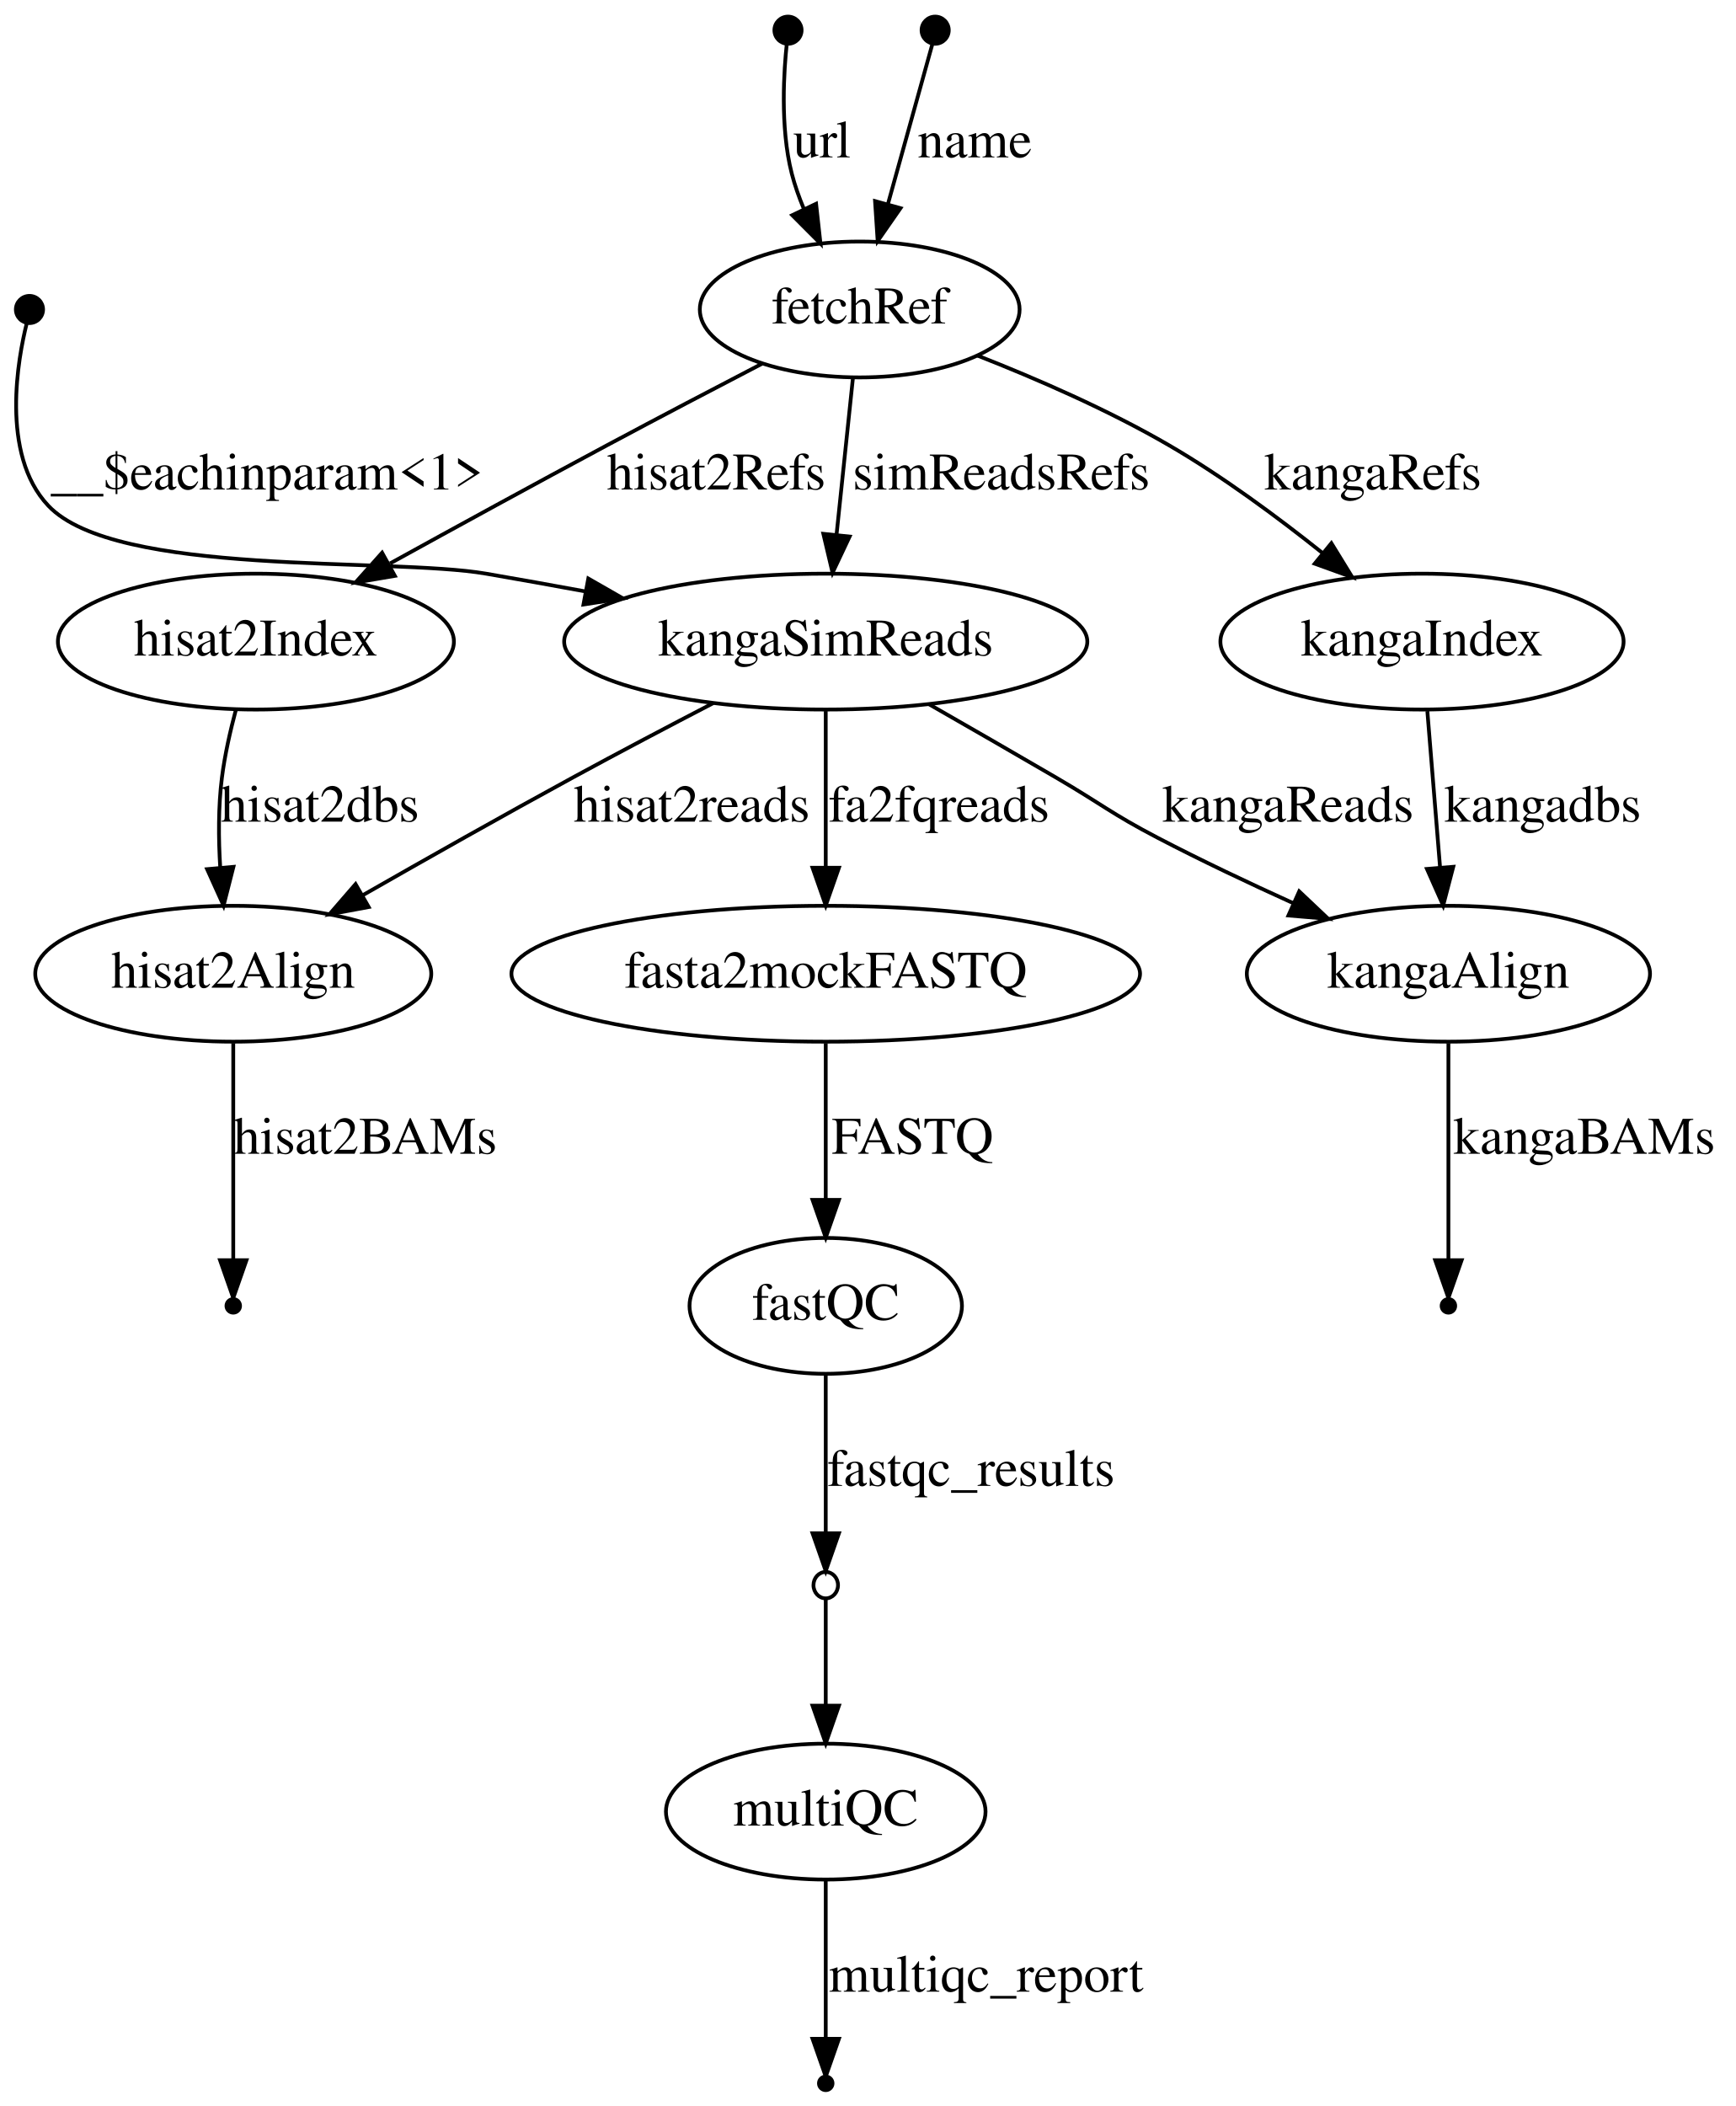
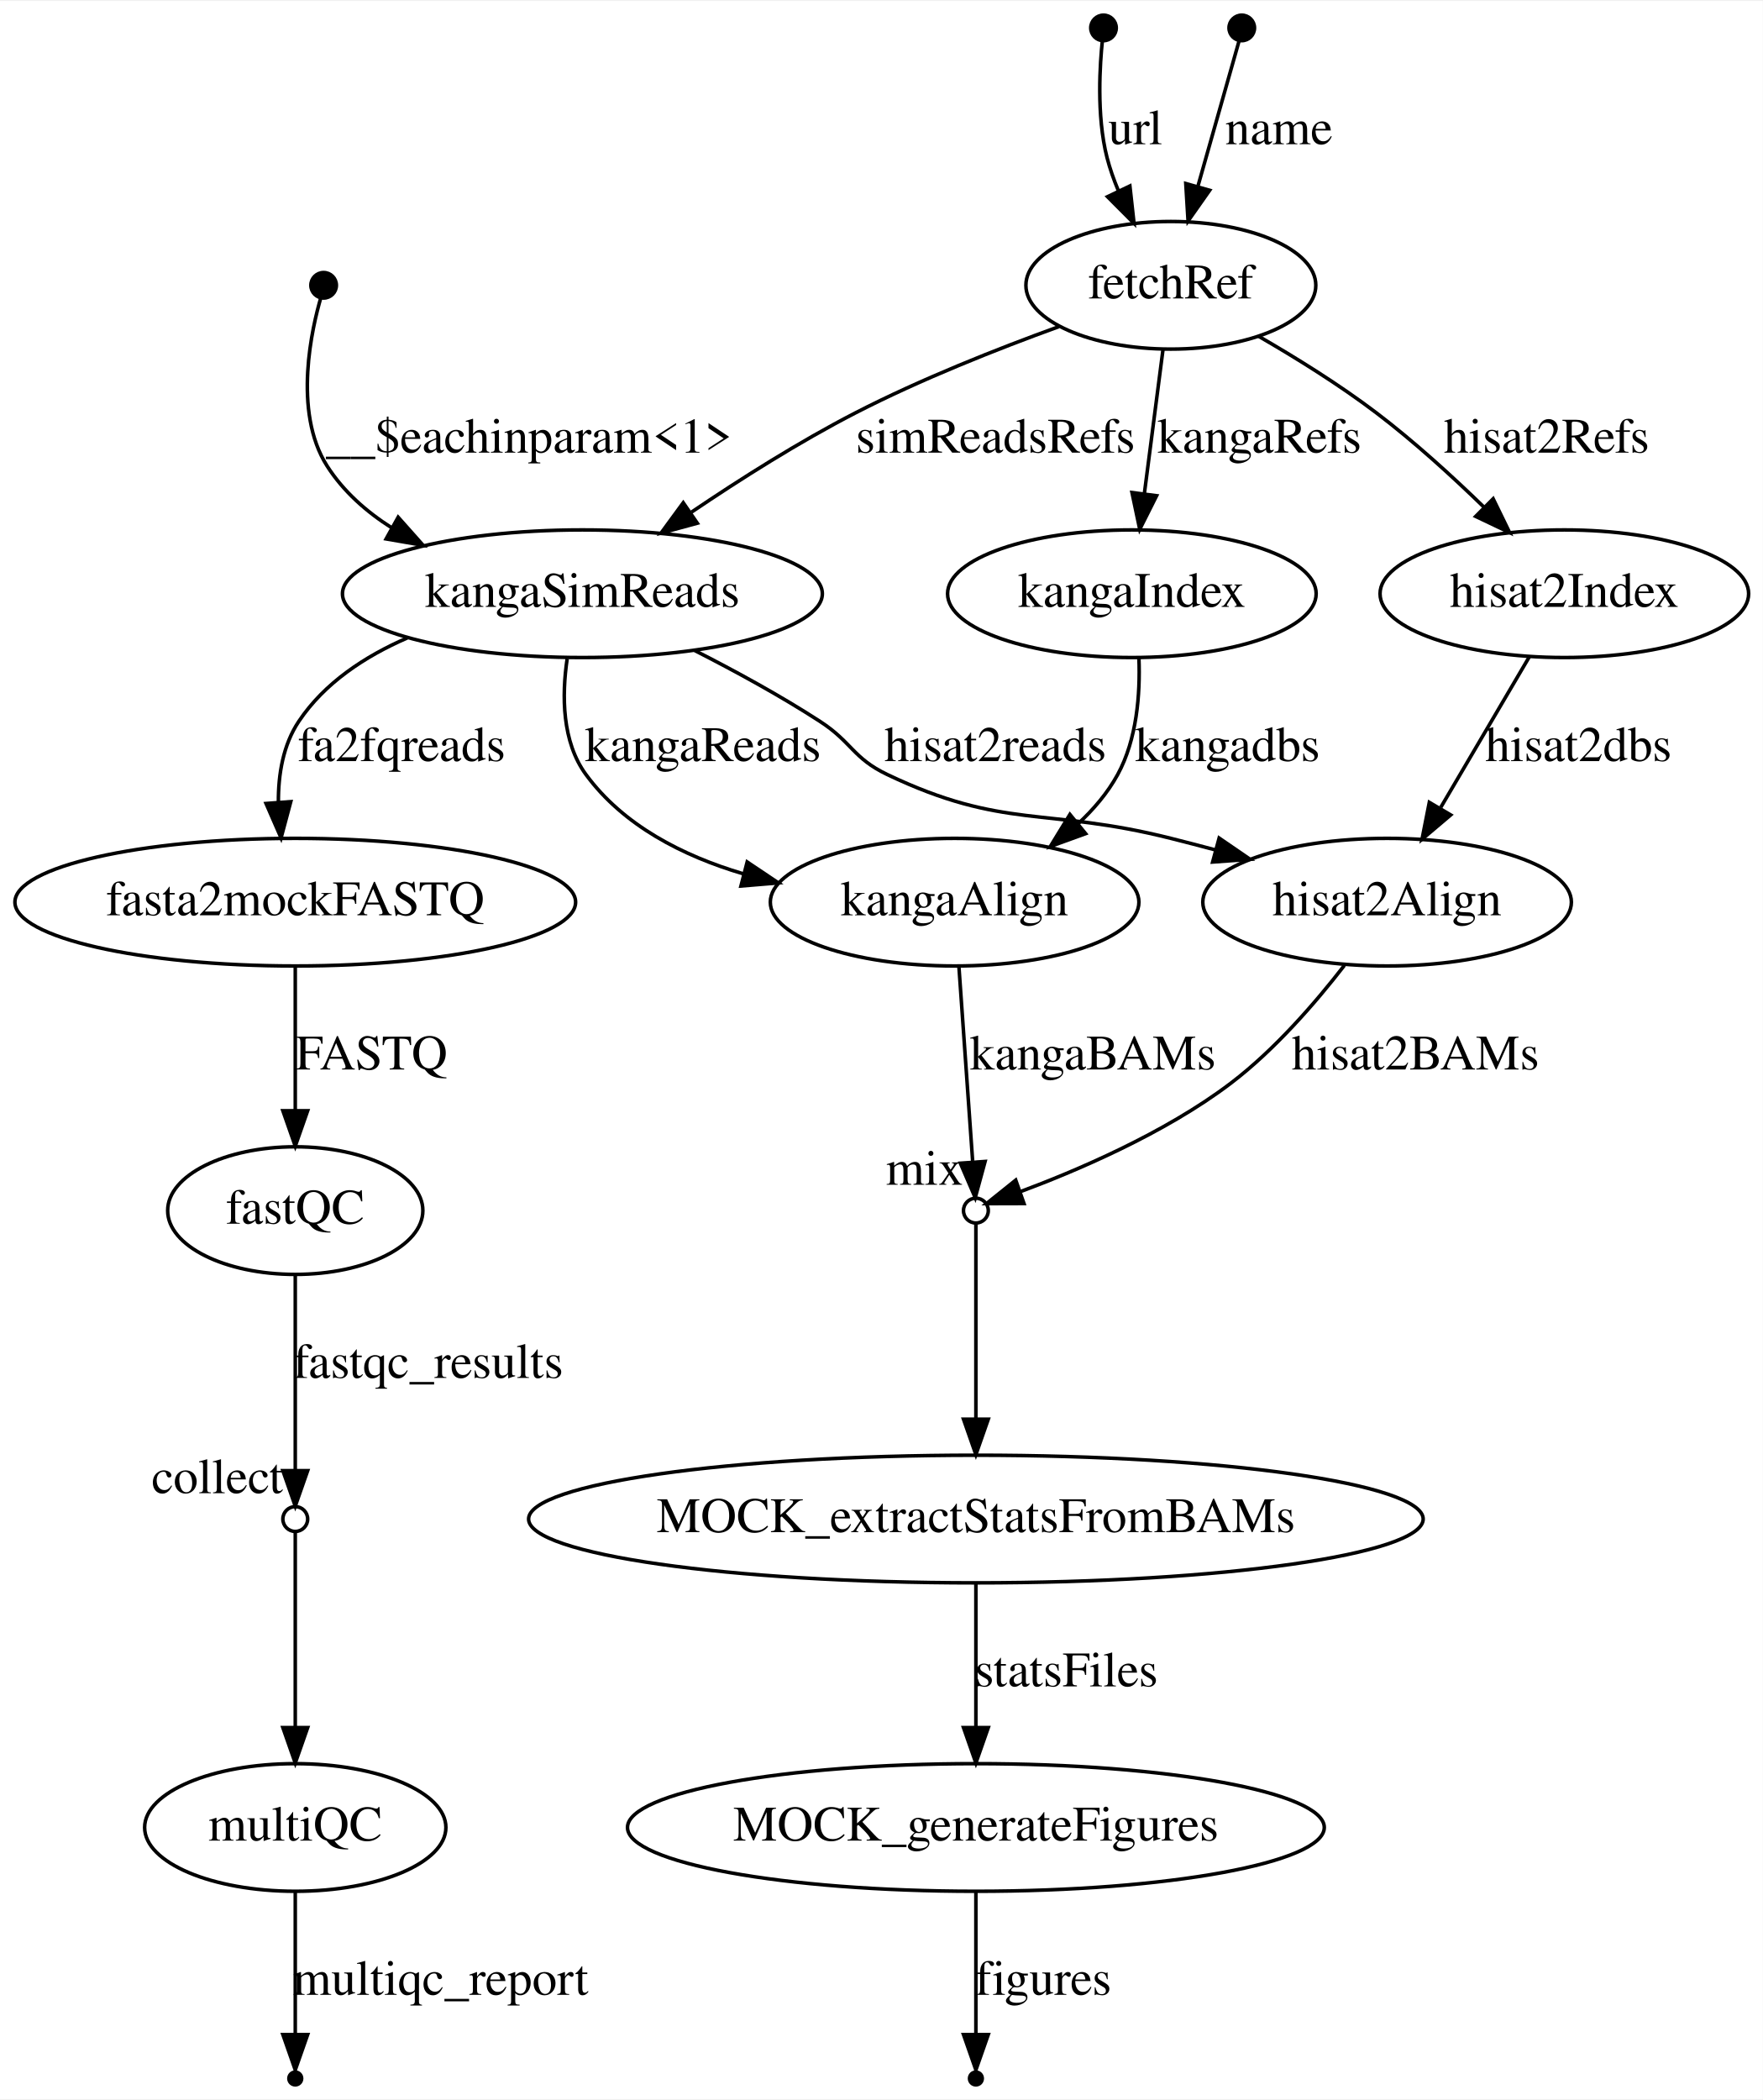
- <svg xmlns="http://www.w3.org/2000/svg" width="460pt" height="558pt" viewBox="0.00 0.00 459.62 558.00">
-   <g id="graph1" class="graph" transform="scale(1 1) rotate(0) translate(4 554)">
-     <polygon fill="white" stroke="white" points="-4,5 -4,-554 456.619,-554 456.619,5 -4,5" />
+ <svg xmlns="http://www.w3.org/2000/svg" width="497pt" height="592pt" viewBox="0.00 0.00 497.29 591.80">
+   <g id="graph0" class="graph" transform="scale(1 1) rotate(0) translate(4 587.8)">
+     <polygon fill="white" stroke="none" points="-4,4 -4,-587.8 493.288,-587.8 493.288,4 -4,4" />
    <g id="node1" class="node">
-       <ellipse fill="black" stroke="black" cx="204.619" cy="-546" rx="3.6" ry="3.6" />
+       <ellipse fill="black" stroke="black" cx="307.293" cy="-580.2" rx="3.6" ry="3.6" />
    </g>
    <g id="node2" class="node">
-       <ellipse fill="none" stroke="black" cx="223.619" cy="-472" rx="42.37" ry="18" />
-       <text text-anchor="middle" x="223.619" y="-468.3" font-family="Times,serif" font-size="14.00">fetchRef</text>
+       <ellipse fill="none" stroke="black" cx="326.293" cy="-507.6" rx="40.893" ry="18" />
+       <text text-anchor="middle" x="326.293" y="-503.9" font-family="Times,serif" font-size="14.00">fetchRef</text>
+     </g>
+     <g id="edge1" class="edge">
+       <path fill="none" stroke="black" d="M306.974,-576.554C306.336,-570.568 305.215,-555.577 308.293,-543.6 309.084,-540.523 310.181,-537.409 311.448,-534.373" />
+       <polygon fill="black" stroke="black" points="314.735,-535.611 315.902,-525.081 308.423,-532.585 314.735,-535.611" />
+       <text text-anchor="middle" x="316.293" y="-547.4" font-family="Times,serif" font-size="14.00">url</text>
+     </g>
+     <g id="node4" class="node">
+       <ellipse fill="none" stroke="black" cx="315.293" cy="-420.6" rx="51.991" ry="18" />
+       <text text-anchor="middle" x="315.293" y="-416.9" font-family="Times,serif" font-size="14.00">kangaIndex</text>
+     </g>
+     <g id="edge3" class="edge">
+       <path fill="none" stroke="black" d="M324.067,-489.399C322.561,-477.763 320.54,-462.148 318.818,-448.837" />
+       <polygon fill="black" stroke="black" points="322.27,-448.244 317.516,-438.775 315.328,-449.142 322.27,-448.244" />
+       <text text-anchor="middle" x="351.293" y="-460.4" font-family="Times,serif" font-size="14.00">kangaRefs</text>
+     </g>
+     <g id="node5" class="node">
+       <ellipse fill="none" stroke="black" cx="437.293" cy="-420.6" rx="51.991" ry="18" />
+       <text text-anchor="middle" x="437.293" y="-416.9" font-family="Times,serif" font-size="14.00">hisat2Index</text>
+     </g>
+     <g id="edge4" class="edge">
+       <path fill="none" stroke="black" d="M351.031,-493.234C361.613,-487.125 373.897,-479.496 384.293,-471.6 394.838,-463.59 405.622,-453.769 414.686,-444.959" />
+       <polygon fill="black" stroke="black" points="417.212,-447.383 421.852,-437.858 412.285,-442.411 417.212,-447.383" />
+       <text text-anchor="middle" x="432.293" y="-460.4" font-family="Times,serif" font-size="14.00">hisat2Refs</text>
+     </g>
+     <g id="node6" class="node">
+       <ellipse fill="none" stroke="black" cx="160.293" cy="-420.6" rx="67.688" ry="18" />
+       <text text-anchor="middle" x="160.293" y="-416.9" font-family="Times,serif" font-size="14.00">kangaSimReads</text>
+     </g>
+     <g id="edge5" class="edge">
+       <path fill="none" stroke="black" d="M294.725,-495.946C277.398,-489.664 255.747,-481.097 237.293,-471.6 221.482,-463.463 204.828,-452.922 191.069,-443.618" />
+       <polygon fill="black" stroke="black" points="192.707,-440.498 182.483,-437.72 188.744,-446.267 192.707,-440.498" />
+       <text text-anchor="middle" x="276.793" y="-460.4" font-family="Times,serif" font-size="14.00">simReadsRefs</text>
+     </g>
+     <g id="node3" class="node">
+       <ellipse fill="black" stroke="black" cx="346.293" cy="-580.2" rx="3.6" ry="3.6" />
    </g>
    <g id="edge2" class="edge">
-       <path fill="none" stroke="black" d="M204.284,-542.25C203.613,-536.03 202.427,-520.449 205.619,-508 206.409,-504.922 207.505,-501.808 208.771,-498.772" />
-       <polygon fill="black" stroke="black" points="212.059,-500.01 213.224,-489.48 205.746,-496.985 212.059,-500.01" />
-       <text text-anchor="middle" x="213.619" y="-512.3" font-family="Times,serif" font-size="14.00">url</text>
+       <path fill="none" stroke="black" d="M345.533,-576.519C343.625,-569.783 338.461,-551.555 333.964,-535.677" />
+       <polygon fill="black" stroke="black" points="337.238,-534.394 331.145,-525.727 330.503,-536.302 337.238,-534.394" />
+       <text text-anchor="middle" x="356.793" y="-547.4" font-family="Times,serif" font-size="14.00">name</text>
    </g>
-     <g id="node6" class="node">
-       <ellipse fill="none" stroke="black" cx="372.619" cy="-384" rx="53.418" ry="18" />
-       <text text-anchor="middle" x="372.619" y="-380.3" font-family="Times,serif" font-size="14.00">kangaIndex</text>
+     <g id="node8" class="node">
+       <ellipse fill="none" stroke="black" cx="265.293" cy="-333.6" rx="51.991" ry="18" />
+       <text text-anchor="middle" x="265.293" y="-329.9" font-family="Times,serif" font-size="14.00">kangaAlign</text>
+     </g>
+     <g id="edge16" class="edge">
+       <path fill="none" stroke="black" d="M317.285,-402.406C317.668,-392.273 316.721,-379.534 311.293,-369.6 308.457,-364.41 304.489,-359.755 300.06,-355.663" />
+       <polygon fill="black" stroke="black" points="302.248,-352.931 292.29,-349.314 297.819,-358.351 302.248,-352.931" />
+       <text text-anchor="middle" x="342.293" y="-373.4" font-family="Times,serif" font-size="14.00">kangadbs</text>
+     </g>
+     <g id="node9" class="node">
+       <ellipse fill="none" stroke="black" cx="387.293" cy="-333.6" rx="51.991" ry="18" />
+       <text text-anchor="middle" x="387.293" y="-329.9" font-family="Times,serif" font-size="14.00">hisat2Align</text>
+     </g>
+     <g id="edge14" class="edge">
+       <path fill="none" stroke="black" d="M427.415,-402.807C420.292,-390.699 410.548,-374.133 402.445,-360.359" />
+       <polygon fill="black" stroke="black" points="405.238,-358.203 397.151,-351.358 399.204,-361.752 405.238,-358.203" />
+       <text text-anchor="middle" x="441.293" y="-373.4" font-family="Times,serif" font-size="14.00">hisat2dbs</text>
+     </g>
+     <g id="edge7" class="edge">
+       <path fill="none" stroke="black" d="M155.997,-402.275C154.459,-391.844 154.513,-378.84 161.293,-369.6 171.845,-355.22 188.59,-346.677 205.585,-341.625" />
+       <polygon fill="black" stroke="black" points="206.774,-344.933 215.576,-339.036 205.018,-338.156 206.774,-344.933" />
+       <text text-anchor="middle" x="194.293" y="-373.4" font-family="Times,serif" font-size="14.00">kangaReads</text>
+     </g>
+     <g id="edge8" class="edge">
+       <path fill="none" stroke="black" d="M192.001,-404.571C203.393,-398.775 216.169,-391.807 227.293,-384.6 236.323,-378.75 236.581,-374.229 246.293,-369.6 279.191,-353.919 290.951,-360.495 326.293,-351.6 330.371,-350.574 334.592,-349.475 338.823,-348.347" />
+       <polygon fill="black" stroke="black" points="339.91,-351.679 348.648,-345.687 338.081,-344.922 339.91,-351.679" />
+       <text text-anchor="middle" x="276.793" y="-373.4" font-family="Times,serif" font-size="14.00">hisat2reads</text>
+     </g>
+     <g id="node10" class="node">
+       <ellipse fill="none" stroke="black" cx="79.293" cy="-333.6" rx="79.087" ry="18" />
+       <text text-anchor="middle" x="79.293" y="-329.9" font-family="Times,serif" font-size="14.00">fasta2mockFASTQ</text>
+     </g>
+     <g id="edge9" class="edge">
+       <path fill="none" stroke="black" d="M110.896,-408.136C98.943,-402.946 87.538,-395.439 80.293,-384.6 75.865,-377.975 74.483,-369.673 74.533,-361.749" />
+       <polygon fill="black" stroke="black" points="78.027,-361.956 75.287,-351.722 71.047,-361.431 78.027,-361.956" />
+       <text text-anchor="middle" x="109.293" y="-373.4" font-family="Times,serif" font-size="14.00">fa2fqreads</text>
+     </g>
+     <g id="node7" class="node">
+       <ellipse fill="black" stroke="black" cx="87.293" cy="-507.6" rx="3.6" ry="3.6" />
    </g>
    <g id="edge6" class="edge">
-       <path fill="none" stroke="black" d="M254.866,-459.771C270.545,-453.617 289.565,-445.342 305.619,-436 319.786,-427.756 334.396,-416.95 346.343,-407.408" />
-       <polygon fill="black" stroke="black" points="348.606,-410.079 354.151,-401.051 344.186,-404.651 348.606,-410.079" />
-       <text text-anchor="middle" x="359.619" y="-424.3" font-family="Times,serif" font-size="14.00">kangaRefs</text>
+       <path fill="none" stroke="black" d="M86.492,-504.051C84.197,-496.219 78.373,-472.105 88.293,-456.6 92.869,-449.447 99.362,-443.715 106.595,-439.133" />
+       <polygon fill="black" stroke="black" points="108.315,-442.182 115.357,-434.266 104.916,-436.063 108.315,-442.182" />
+       <text text-anchor="middle" x="145.293" y="-460.4" font-family="Times,serif" font-size="14.00">__$eachinparam&lt;1&gt;</text>
    </g>
-     <g id="node8" class="node">
-       <ellipse fill="none" stroke="black" cx="63.62" cy="-384" rx="52.468" ry="18" />
-       <text text-anchor="middle" x="63.62" y="-380.3" font-family="Times,serif" font-size="14.00">hisat2Index</text>
+     <g id="node15" class="node">
+       <ellipse fill="none" stroke="black" cx="271.293" cy="-246.6" rx="3.5" ry="3.5" />
+       <text text-anchor="middle" x="256.793" y="-253.9" font-family="Times,serif" font-size="14.00">mix</text>
    </g>
-     <g id="edge8" class="edge">
-       <path fill="none" stroke="black" d="M197.784,-457.659C185.314,-451.18 170.156,-443.247 156.619,-436 137.58,-425.808 116.466,-414.25 99.175,-404.717" />
-       <polygon fill="black" stroke="black" points="100.446,-401.421 90,-399.651 97.062,-407.549 100.446,-401.421" />
-       <text text-anchor="middle" x="185.619" y="-424.3" font-family="Times,serif" font-size="14.00">hisat2Refs</text>
+     <g id="edge17" class="edge">
+       <path fill="none" stroke="black" d="M266.507,-315.399C267.65,-299.206 269.337,-275.308 270.373,-260.636" />
+       <polygon fill="black" stroke="black" points="273.894,-260.462 271.107,-250.24 266.911,-259.969 273.894,-260.462" />
+       <text text-anchor="middle" x="304.293" y="-286.4" font-family="Times,serif" font-size="14.00">kangaBAMs</text>
    </g>
-     <g id="node10" class="node">
-       <ellipse fill="none" stroke="black" cx="214.619" cy="-384" rx="69.316" ry="18" />
-       <text text-anchor="middle" x="214.619" y="-380.3" font-family="Times,serif" font-size="14.00">kangaSimReads</text>
+     <g id="edge15" class="edge">
+       <path fill="none" stroke="black" d="M375.238,-315.752C367.098,-305.246 355.62,-291.987 343.293,-282.6 324.447,-268.249 298.781,-257.493 283.73,-251.906" />
+       <polygon fill="black" stroke="black" points="284.863,-248.595 274.268,-248.564 282.531,-255.195 284.863,-248.595" />
+       <text text-anchor="middle" x="395.293" y="-286.4" font-family="Times,serif" font-size="14.00">hisat2BAMs</text>
+     </g>
+     <g id="node11" class="node">
+       <ellipse fill="none" stroke="black" cx="79.293" cy="-246.6" rx="35.995" ry="18" />
+       <text text-anchor="middle" x="79.293" y="-242.9" font-family="Times,serif" font-size="14.00">fastQC</text>
    </g>
    <g id="edge10" class="edge">
-       <path fill="none" stroke="black" d="M221.841,-454.009C220.604,-442.19 218.928,-426.171 217.502,-412.542" />
-       <polygon fill="black" stroke="black" points="220.947,-411.831 216.425,-402.25 213.985,-412.56 220.947,-411.831" />
-       <text text-anchor="middle" x="261.119" y="-424.3" font-family="Times,serif" font-size="14.00">simReadsRefs</text>
+       <path fill="none" stroke="black" d="M79.293,-315.399C79.293,-303.763 79.293,-288.148 79.293,-274.837" />
+       <polygon fill="black" stroke="black" points="82.793,-274.775 79.293,-264.775 75.793,-274.775 82.793,-274.775" />
+       <text text-anchor="middle" x="100.793" y="-286.4" font-family="Times,serif" font-size="14.00">FASTQ</text>
    </g>
-     <g id="node4" class="node">
-       <ellipse fill="black" stroke="black" cx="243.619" cy="-546" rx="3.6" ry="3.6" />
+     <g id="node12" class="node">
+       <ellipse fill="none" stroke="black" cx="79.293" cy="-159.6" rx="3.5" ry="3.5" />
+       <text text-anchor="middle" x="57.293" y="-166.9" font-family="Times,serif" font-size="14.00">collect</text>
    </g>
-     <g id="edge4" class="edge">
-       <path fill="none" stroke="black" d="M242.86,-542.265C240.922,-535.288 235.625,-516.219 231.078,-499.852" />
-       <polygon fill="black" stroke="black" points="234.43,-498.841 228.381,-490.143 227.686,-500.715 234.43,-498.841" />
-       <text text-anchor="middle" x="254.119" y="-512.3" font-family="Times,serif" font-size="14.00">name</text>
+     <g id="edge11" class="edge">
+       <path fill="none" stroke="black" d="M79.293,-228.399C79.293,-212.206 79.293,-188.308 79.293,-173.636" />
+       <polygon fill="black" stroke="black" points="82.793,-173.24 79.293,-163.24 75.793,-173.24 82.793,-173.24" />
+       <text text-anchor="middle" x="116.793" y="-199.4" font-family="Times,serif" font-size="14.00">fastqc_results</text>
+     </g>
+     <g id="node13" class="node">
+       <ellipse fill="none" stroke="black" cx="79.293" cy="-72.6" rx="42.494" ry="18" />
+       <text text-anchor="middle" x="79.293" y="-68.9" font-family="Times,serif" font-size="14.00">multiQC</text>
+     </g>
+     <g id="edge12" class="edge">
+       <path fill="none" stroke="black" d="M79.293,-155.772C79.293,-147.284 79.293,-121.353 79.293,-100.865" />
+       <polygon fill="black" stroke="black" points="82.793,-100.769 79.293,-90.769 75.793,-100.769 82.793,-100.769" />
    </g>
    <g id="node14" class="node">
-       <ellipse fill="none" stroke="black" cx="379.619" cy="-296" rx="53.418" ry="18" />
-       <text text-anchor="middle" x="379.619" y="-292.3" font-family="Times,serif" font-size="14.00">kangaAlign</text>
+       <ellipse fill="black" stroke="black" cx="79.293" cy="-1.8" rx="1.8" ry="1.8" />
    </g>
-     <g id="edge32" class="edge">
-       <path fill="none" stroke="black" d="M374.036,-365.597C375.001,-353.746 376.297,-337.817 377.398,-324.292" />
-       <polygon fill="black" stroke="black" points="380.906,-324.335 378.229,-314.084 373.929,-323.767 380.906,-324.335" />
-       <text text-anchor="middle" x="404.619" y="-336.3" font-family="Times,serif" font-size="14.00">kangadbs</text>
+     <g id="edge13" class="edge">
+       <path fill="none" stroke="black" d="M79.293,-54.593C79.293,-42.059 79.293,-25.343 79.293,-14.336" />
+       <polygon fill="black" stroke="black" points="82.793,-14.19 79.293,-4.19 75.793,-14.19 82.793,-14.19" />
+       <text text-anchor="middle" x="120.293" y="-25.4" font-family="Times,serif" font-size="14.00">multiqc_report</text>
    </g>
    <g id="node16" class="node">
-       <ellipse fill="none" stroke="black" cx="57.62" cy="-296" rx="52.468" ry="18" />
-       <text text-anchor="middle" x="57.62" y="-292.3" font-family="Times,serif" font-size="14.00">hisat2Align</text>
+       <ellipse fill="none" stroke="black" cx="271.293" cy="-159.6" rx="126.178" ry="18" />
+       <text text-anchor="middle" x="271.293" y="-155.9" font-family="Times,serif" font-size="14.00">MOCK_extractStatsFromBAMs</text>
    </g>
-     <g id="edge28" class="edge">
-       <path fill="none" stroke="black" d="M58.353,-366.077C56.83,-360.391 55.376,-353.975 54.62,-348 53.64,-340.257 53.688,-331.81 54.174,-324.06" />
-       <polygon fill="black" stroke="black" points="57.664,-324.32 55.051,-314.053 50.691,-323.709 57.664,-324.32" />
-       <text text-anchor="middle" x="80.62" y="-336.3" font-family="Times,serif" font-size="14.00">hisat2dbs</text>
+     <g id="edge18" class="edge">
+       <path fill="none" stroke="black" d="M271.293,-242.772C271.293,-234.284 271.293,-208.353 271.293,-187.865" />
+       <polygon fill="black" stroke="black" points="274.793,-187.769 271.293,-177.769 267.793,-187.769 274.793,-187.769" />
    </g>
-     <g id="edge14" class="edge">
-       <path fill="none" stroke="black" d="M241.996,-367.401C252.526,-361.372 264.65,-354.397 275.619,-348 287.669,-340.973 290.252,-338.451 302.619,-332 314.125,-325.998 326.864,-319.969 338.612,-314.647" />
-       <polygon fill="black" stroke="black" points="340.082,-317.824 347.78,-310.544 337.222,-311.435 340.082,-317.824" />
-       <text text-anchor="middle" x="337.119" y="-336.3" font-family="Times,serif" font-size="14.00">kangaReads</text>
+     <g id="node17" class="node">
+       <ellipse fill="none" stroke="black" cx="271.293" cy="-72.6" rx="98.283" ry="18" />
+       <text text-anchor="middle" x="271.293" y="-68.9" font-family="Times,serif" font-size="14.00">MOCK_generateFigures</text>
    </g>
-     <g id="edge16" class="edge">
-       <path fill="none" stroke="black" d="M184.82,-367.71C173.168,-361.66 159.722,-354.588 147.619,-348 129.12,-337.93 108.681,-326.383 91.963,-316.825" />
-       <polygon fill="black" stroke="black" points="93.51,-313.678 83.094,-311.742 90.029,-319.751 93.51,-313.678" />
-       <text text-anchor="middle" x="179.119" y="-336.3" font-family="Times,serif" font-size="14.00">hisat2reads</text>
+     <g id="edge19" class="edge">
+       <path fill="none" stroke="black" d="M271.293,-141.399C271.293,-129.763 271.293,-114.148 271.293,-100.837" />
+       <polygon fill="black" stroke="black" points="274.793,-100.775 271.293,-90.775 267.793,-100.775 274.793,-100.775" />
+       <text text-anchor="middle" x="296.793" y="-112.4" font-family="Times,serif" font-size="14.00">statsFiles</text>
    </g>
    <g id="node18" class="node">
-       <ellipse fill="none" stroke="black" cx="214.619" cy="-296" rx="83.289" ry="18" />
-       <text text-anchor="middle" x="214.619" y="-292.3" font-family="Times,serif" font-size="14.00">fasta2mockFASTQ</text>
-     </g>
-     <g id="edge18" class="edge">
-       <path fill="none" stroke="black" d="M214.619,-365.597C214.619,-353.746 214.619,-337.817 214.619,-324.292" />
-       <polygon fill="black" stroke="black" points="218.12,-324.084 214.619,-314.084 211.12,-324.084 218.12,-324.084" />
-       <text text-anchor="middle" x="244.619" y="-336.3" font-family="Times,serif" font-size="14.00">fa2fqreads</text>
-     </g>
-     <g id="node12" class="node">
-       <ellipse fill="black" stroke="black" cx="3.619" cy="-472" rx="3.6" ry="3.6" />
-     </g>
-     <g id="edge12" class="edge">
-       <path fill="none" stroke="black" d="M2.864,-468.213C0.737,-459.687 -4.337,-433.706 8.619,-420 26.54,-401.043 98.911,-406.421 124.619,-402 133.159,-400.531 142.141,-398.918 150.99,-397.287" />
-       <polygon fill="black" stroke="black" points="151.702,-400.715 160.894,-395.446 150.423,-393.833 151.702,-400.715" />
-       <text text-anchor="middle" x="66.62" y="-424.3" font-family="Times,serif" font-size="14.00">__$eachinparam&lt;1&gt;</text>
-     </g>
-     <g id="node32" class="node">
-       <ellipse fill="black" stroke="black" cx="379.619" cy="-208" rx="1.8" ry="1.8" />
-     </g>
-     <g id="edge34" class="edge">
-       <path fill="none" stroke="black" d="M379.619,-277.597C379.619,-260.516 379.619,-234.965 379.619,-220.348" />
-       <polygon fill="black" stroke="black" points="383.12,-220.095 379.619,-210.095 376.12,-220.095 383.12,-220.095" />
-       <text text-anchor="middle" x="415.619" y="-248.3" font-family="Times,serif" font-size="14.00">kangaBAMs</text>
-     </g>
-     <g id="node29" class="node">
-       <ellipse fill="black" stroke="black" cx="57.62" cy="-208" rx="1.8" ry="1.8" />
-     </g>
-     <g id="edge30" class="edge">
-       <path fill="none" stroke="black" d="M57.62,-277.597C57.62,-260.516 57.62,-234.965 57.62,-220.348" />
-       <polygon fill="black" stroke="black" points="61.12,-220.095 57.62,-210.095 54.12,-220.095 61.12,-220.095" />
-       <text text-anchor="middle" x="92.62" y="-248.3" font-family="Times,serif" font-size="14.00">hisat2BAMs</text>
-     </g>
-     <g id="node20" class="node">
-       <ellipse fill="none" stroke="black" cx="214.619" cy="-208" rx="36.096" ry="18" />
-       <text text-anchor="middle" x="214.619" y="-204.3" font-family="Times,serif" font-size="14.00">fastQC</text>
+       <ellipse fill="black" stroke="black" cx="271.293" cy="-1.8" rx="1.8" ry="1.8" />
    </g>
    <g id="edge20" class="edge">
-       <path fill="none" stroke="black" d="M214.619,-277.597C214.619,-265.746 214.619,-249.817 214.619,-236.292" />
-       <polygon fill="black" stroke="black" points="218.12,-236.084 214.619,-226.084 211.12,-236.084 218.12,-236.084" />
-       <text text-anchor="middle" x="237.619" y="-248.3" font-family="Times,serif" font-size="14.00">FASTQ</text>
-     </g>
-     <g id="node22" class="node">
-       <ellipse fill="none" stroke="black" cx="214.619" cy="-134" rx="3.25" ry="3.5" />
-       <text text-anchor="middle" x="787.619" y="-130.3" font-family="Times,serif" font-size="14.00">collect</text>
-     </g>
-     <g id="edge22" class="edge">
-       <path fill="none" stroke="black" d="M214.619,-189.937C214.619,-177.126 214.619,-159.843 214.619,-148.107" />
-       <polygon fill="black" stroke="black" points="218.12,-147.748 214.619,-137.748 211.12,-147.748 218.12,-147.748" />
-       <text text-anchor="middle" x="253.119" y="-160.3" font-family="Times,serif" font-size="14.00">fastqc_results</text>
-     </g>
-     <g id="node24" class="node">
-       <ellipse fill="none" stroke="black" cx="214.619" cy="-74" rx="42.346" ry="18" />
-       <text text-anchor="middle" x="214.619" y="-70.3" font-family="Times,serif" font-size="14.00">multiQC</text>
-     </g>
-     <g id="edge24" class="edge">
-       <path fill="none" stroke="black" d="M214.619,-130.203C214.619,-125.005 214.619,-113.361 214.619,-102.101" />
-       <polygon fill="black" stroke="black" points="218.12,-102.064 214.619,-92.064 211.12,-102.064 218.12,-102.064" />
-     </g>
-     <g id="node26" class="node">
-       <ellipse fill="black" stroke="black" cx="214.619" cy="-2" rx="1.8" ry="1.8" />
-     </g>
-     <g id="edge26" class="edge">
-       <path fill="none" stroke="black" d="M214.619,-55.697C214.619,-42.635 214.619,-25.11 214.619,-13.934" />
-       <polygon fill="black" stroke="black" points="218.12,-13.807 214.619,-3.807 211.12,-13.807 218.12,-13.807" />
-       <text text-anchor="middle" x="257.119" y="-26.3" font-family="Times,serif" font-size="14.00">multiqc_report</text>
+       <path fill="none" stroke="black" d="M271.293,-54.593C271.293,-42.059 271.293,-25.343 271.293,-14.336" />
+       <polygon fill="black" stroke="black" points="274.793,-14.19 271.293,-4.19 267.793,-14.19 274.793,-14.19" />
+       <text text-anchor="middle" x="290.293" y="-25.4" font-family="Times,serif" font-size="14.00">figures</text>
    </g>
  </g>
</svg>
